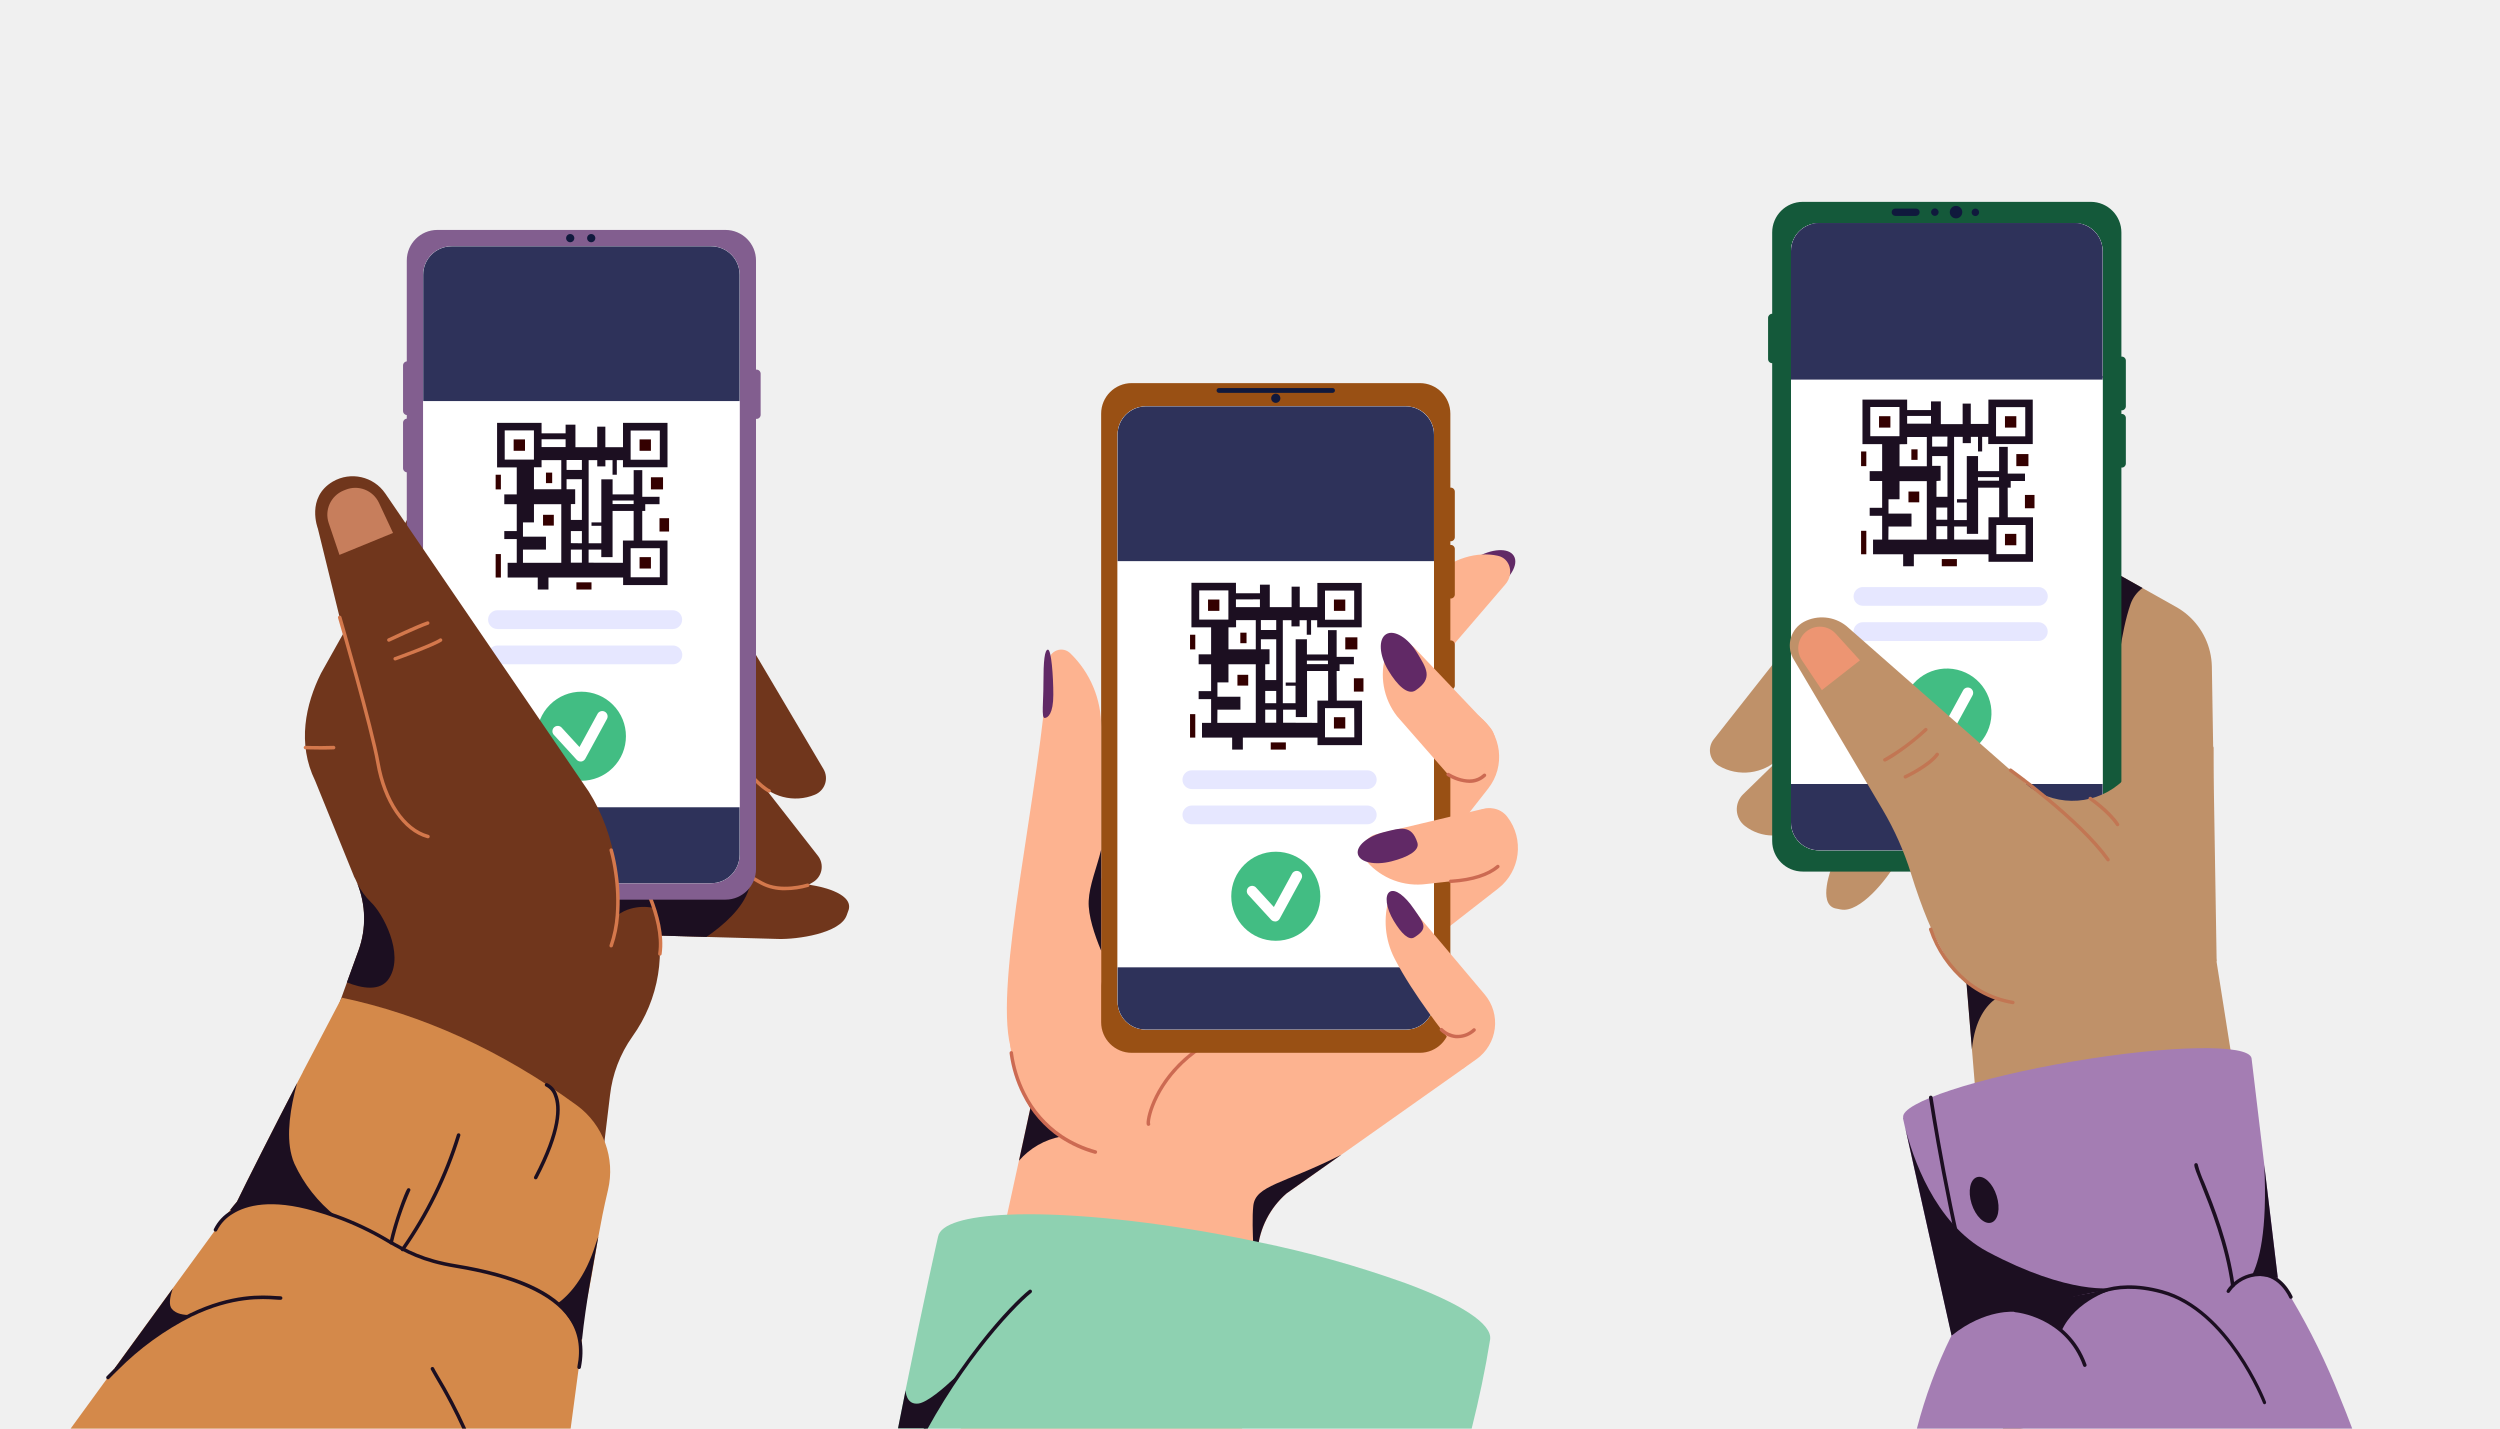
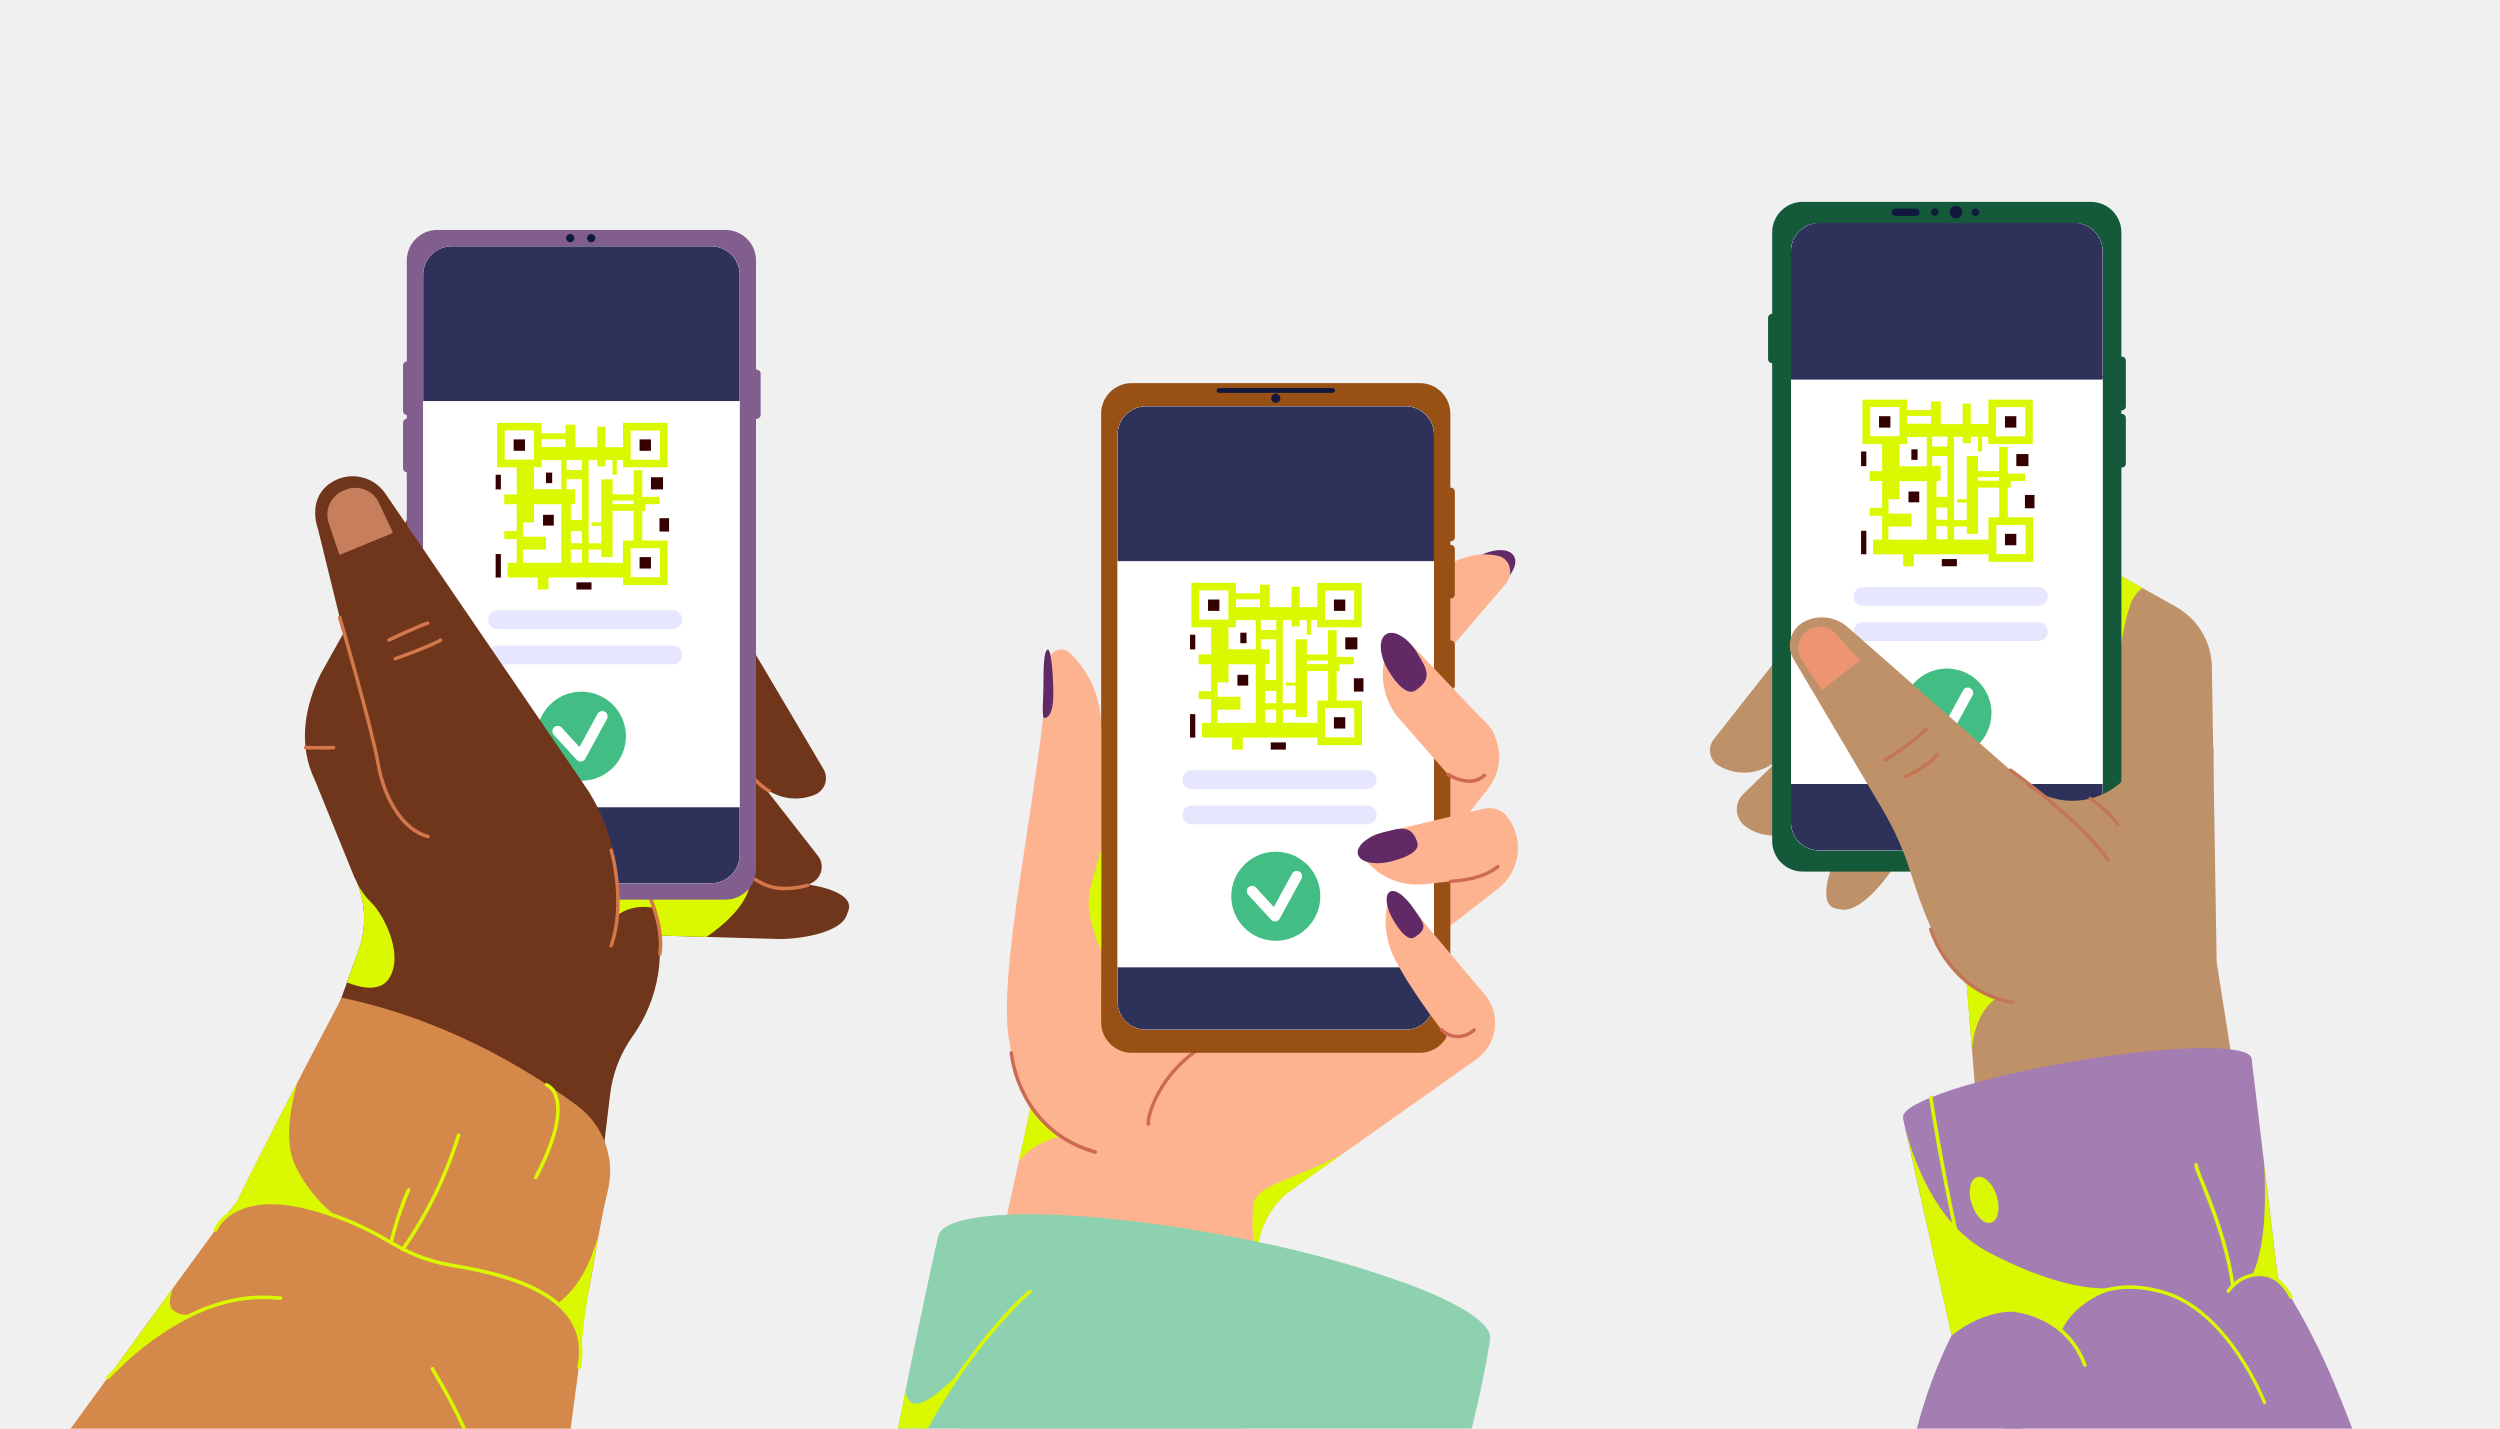
<svg xmlns="http://www.w3.org/2000/svg" width="700" height="400" viewBox="0 0 700 400">
  <defs>
    <style>
      .cls-1 {
        fill: #fff;
      }

      .cls-2 {
        fill: none;
      }

      .cls-3 {
        fill: #bf9169;
      }

      .cls-4 {
-         fill: #1c0f21;
+         fill: #DAF800;
      }

      .cls-5 {
        fill: #14593a;
      }

      .cls-6 {
        clip-path: url(#clip-path);
      }

      .cls-7 {
        clip-path: url(#clip-path-2);
      }

      .cls-8, .cls-9 {
        fill: #2e325a;
      }

      .cls-8 {
        stroke: #2e325a;
        stroke-miterlimit: 10;
      }

      .cls-10 {
        fill: #e6e7ff;
      }

      .cls-11 {
        fill: #42bd83;
      }

      .cls-12 {
        fill: #340000;
      }

      .cls-13 {
        fill: #10193d;
      }

      .cls-14 {
        fill: #ed9572;
      }

      .cls-15 {
        fill: #a47db3;
      }

      .cls-16 {
        fill: #c27653;
      }

      .cls-17 {
        fill: #612966;
      }

      .cls-18 {
        fill: #fdb390;
      }

      .cls-19 {
        fill: #cc6a52;
      }

      .cls-20 {
        fill: #995014;
      }

      .cls-21 {
        clip-path: url(#clip-path-3);
      }

      .cls-22 {
        clip-path: url(#clip-path-4);
      }

      .cls-23 {
        fill: #8ed1b1;
      }

      .cls-24 {
        fill: #70361c;
      }

      .cls-25 {
        fill: #d4784c;
      }

      .cls-26 {
        fill: #825e8f;
      }

      .cls-27 {
        clip-path: url(#clip-path-5);
      }

      .cls-28 {
        fill: #c77e5c;
      }

      .cls-29 {
        fill: #d4894a;
      }
    </style>
    <clipPath id="clip-path">
      <rect class="cls-1" x="501.48" y="62.47" width="87.25" height="175.62" rx="7.83" />
    </clipPath>
    <clipPath id="clip-path-2">
      <rect class="cls-2" x="500.81" y="62.47" width="88.58" height="178.31" rx="7.95" />
    </clipPath>
    <clipPath id="clip-path-3">
      <rect class="cls-1" x="312.93" y="113.79" width="88.58" height="174.48" rx="7.86" />
    </clipPath>
    <clipPath id="clip-path-4">
      <rect class="cls-2" x="312.93" y="113.79" width="88.58" height="178.31" rx="7.95" />
    </clipPath>
    <clipPath id="clip-path-5">
      <rect class="cls-1" x="118.5" y="68.98" width="88.58" height="178.31" rx="7.95" />
    </clipPath>
  </defs>
  <g id="_2" data-name="2">
    <path class="cls-3" d="M481.26,214.42h0a14.09,14.09,0,0,0,16.93-2.09l40.86-40-18.42-17.1L479.85,207A5,5,0,0,0,481.26,214.42Z" />
    <path class="cls-3" d="M488.58,231.27h0a12.78,12.78,0,0,0,15.49.11L549.83,197a.86.86,0,0,0,.15-1.23L535.1,177.84a.86.86,0,0,0-1.26-.07L488.07,222.4A5.89,5.89,0,0,0,488.58,231.27Z" />
    <path class="cls-3" d="M513.82,254.34l1.62.32c5.33,1.06,12.95-8.51,15.48-13.08L540.69,224l7.52-13.57,12-21.63-22.84-10.84-7,18.53-10.6,28.09-6.89,18.23S508.87,253,513.82,254.34Z" />
    <path class="cls-3" d="M620.66,269.15l-48.75,3,2.24-111.67.2-10.17,13.91,7.81,11.66,6.55,9.41,5.28a19.05,19.05,0,0,1,3.24,2.28,19.59,19.59,0,0,1,6.75,14.37Z" />
    <path class="cls-4" d="M599.92,164.64a9.4,9.4,0,0,0-3.37,4.51c-2.78,8-3.9,20.49-3.9,20.49l-18.5-29.19.2-10.17,13.91,7.81Z" />
    <path class="cls-3" d="M639,385.26l-7.19,1.45-1,.2L565.78,400h-4.95l-2.56-31.17-.07-.89-.11-1.34-.58-7v-.1l-.73-8.82-.69-8.4-1-12.61-2.17-26.45-.19-2.32-.58-7.05-1.49-18.26v-.15l-.06-.67,0-.68-.08-.94,9.07-1.44,12.46-2L619,262.29l.52-.08,1.1,6.94,3.91,24.72.47,3,8.13,51.38h0l1,6.14.32,2.07.15.91,0,.14Z" />
    <g>
      <rect class="cls-5" x="496.21" y="56.52" width="97.78" height="187.52" rx="8.56" />
      <g>
        <rect class="cls-1" x="501.48" y="62.47" width="87.25" height="175.62" rx="7.83" />
        <g class="cls-6">
          <g class="cls-7">
            <rect class="cls-1" x="500.81" y="62.47" width="88.81" height="178.31" />
            <rect class="cls-8" x="500.7" y="62.39" width="88.81" height="43.4" />
            <rect class="cls-9" x="500.7" y="219.52" width="88.81" height="21.56" />
            <path class="cls-10" d="M570.73,179.48H521.6a2.62,2.62,0,0,1-2.62-2.63h0a2.62,2.62,0,0,1,2.62-2.63h49.13a2.63,2.63,0,0,1,2.63,2.63h0A2.63,2.63,0,0,1,570.73,179.48Z" />
            <path class="cls-10" d="M570.73,169.62H521.6A2.62,2.62,0,0,1,519,167h0a2.62,2.62,0,0,1,2.62-2.63h49.13a2.63,2.63,0,0,1,2.63,2.63h0A2.63,2.63,0,0,1,570.73,169.62Z" />
            <circle class="cls-11" cx="545.1" cy="199.63" r="12.47" transform="translate(224.96 683.88) rotate(-76.64)" />
            <path class="cls-1" d="M544.88,206.71a1.51,1.51,0,0,1-1.11-.49l-6.28-6.86a1.5,1.5,0,1,1,2.21-2l4.86,5.3,5.07-9.29a1.5,1.5,0,1,1,2.63,1.43l-6.07,11.14a1.49,1.49,0,0,1-1.13.78Z" />
            <g>
              <rect class="cls-12" x="526.13" y="116.54" width="3.18" height="3.18" />
              <rect class="cls-12" x="561.39" y="116.54" width="3.18" height="3.18" />
              <rect class="cls-12" x="561.39" y="149.49" width="3.18" height="3.18" />
              <path class="cls-4" d="M562.15,136.55H563v-1.87h4V132.6h-4.83v-7.48h-2.42v6.8h-5.9V127.7h-3.15v12.07h-2.75v.94h2.75v4.9h-3.56V122.33h2.42v1.75h2.28v-1.75h2v4.08H555v-4.08h1.71v2h12.46V111.89H556.75v6.82h-4.93V113h-2.28v5.75h-6.11V112.4h-2.75v2.42H534v-2.93H521.49v12.47H527v7.56h-3.49v2.76H527v7.51h-3.49v2.24H527v6.65h-2.55v4.12h8.43v3.36h3V155.2h20.9v2.11h12.46V144.84h-7.06ZM558.89,114h8.18v8.17h-8.18Zm.84,19.6v1h-5.9v-1Zm-16.36,1v-4.16H541V127.7h4.29v11.4h-3.08v-4.42Zm-1.21,12.74h3.08v3.66h-3.08Zm0-1.81v-3.42h3.08v3.42Zm3.08-20.49H541v-2.79h4.29Zm-4.56-8.58v2.17H534v-2.17Zm-17-2.5h8.17v8.17h-8.17ZM534,124.36v-2h5.51v8.19h-7.64v-6.16Zm-5.22,23.06h6.44V143.8h-6.44v-4h3.09v-5.09h7.64v16.4H528.74Zm18.38,3.66v-3.66h3.56v2.07h3.15V136.55h5.9v8.29h-3v6.24Zm20,4.08h-8.18V147h8.18Z" />
              <rect class="cls-12" x="543.7" y="156.54" width="4.23" height="2.01" />
              <rect class="cls-12" x="534.37" y="137.63" width="3.02" height="3.02" />
              <rect class="cls-12" x="535.18" y="125.82" width="1.74" height="2.95" />
              <rect class="cls-12" x="521.1" y="126.41" width="1.47" height="4.11" />
              <rect class="cls-12" x="566.98" y="138.59" width="2.68" height="3.73" />
              <rect class="cls-12" x="564.57" y="127.13" width="3.39" height="3.39" />
              <rect class="cls-12" x="521.1" y="148.63" width="1.47" height="6.57" />
            </g>
          </g>
        </g>
      </g>
      <path class="cls-5" d="M594.09,114.9h0a1.15,1.15,0,0,1-1.15-1.15V101a1.14,1.14,0,0,1,1.15-1.15h0a1.14,1.14,0,0,1,1.15,1.15v12.73A1.15,1.15,0,0,1,594.09,114.9Z" />
      <path class="cls-5" d="M594.09,130.93h0a1.15,1.15,0,0,1-1.15-1.15V117.05a1.14,1.14,0,0,1,1.15-1.15h0a1.14,1.14,0,0,1,1.15,1.15v12.73A1.15,1.15,0,0,1,594.09,130.93Z" />
      <path class="cls-5" d="M496.21,101.69h0a1.15,1.15,0,0,1-1.15-1.15V89a1.16,1.16,0,0,1,1.15-1.15h0A1.15,1.15,0,0,1,497.36,89v11.5A1.14,1.14,0,0,1,496.21,101.69Z" />
      <g>
        <path class="cls-13" d="M536.5,60.46h-5.79a1.05,1.05,0,0,1-1.05-1.06h0a1,1,0,0,1,1.05-1h5.79a1,1,0,0,1,1,1h0A1.05,1.05,0,0,1,536.5,60.46Z" />
        <circle class="cls-13" cx="541.76" cy="59.4" r="1.05" />
        <path class="cls-13" d="M554.15,59.4a1.05,1.05,0,1,1-1-1A1.05,1.05,0,0,1,554.15,59.4Z" />
        <circle class="cls-13" cx="547.69" cy="59.4" r="1.75" />
      </g>
    </g>
    <path class="cls-3" d="M619.8,209.32c0-.92-14.4-18.13-14.4-18.13-1.1,12-5.25,21.88-10.75,27.16a20.46,20.46,0,0,1-26.45,1.92l-51.22-45a10.92,10.92,0,0,0-11.89-1.16A7.52,7.52,0,0,0,502,184.22l25.12,42.45a84.73,84.73,0,0,1,7.95,17.89c6,19.28,12.74,31.39,22.81,36.35l4.87,2.39s54.9-3.39,55.62-3.39S619.82,210.25,619.8,209.32Z" />
    <path class="cls-14" d="M520.78,184.89l-10.66,8.34-5.58-8.35a6,6,0,0,1,1.3-8.11h0a6,6,0,0,1,8.19.69Z" />
    <g>
      <path class="cls-15" d="M658.62,400H536.73a134.61,134.61,0,0,1,9.66-26l0-.25.76-9.27,4.66-.52,1-.11h.11a25.39,25.39,0,0,1,4.58-4.33l.09-.06a10.85,10.85,0,0,1,7.24-2.25c2.75.26,5.28,1.83,7.56,4.49l11.66-1.29h0l7.68-.86,21.48-2.38c1.78-5.66,4.36-9.16,7.74-10a5,5,0,0,1,.86-.14,5.66,5.66,0,0,1,1,0c2.88.12,6.07,2,9.45,5.39q.91.93,1.86,2l.35.4,1.61-.19,1.67,3.14.24.33q1.82,2.51,3.66,5.5a190.57,190.57,0,0,1,13.54,27.68Q656.93,395.49,658.62,400Z" />
      <path class="cls-4" d="M592.06,360.86s-11,3-14.92,12c0,0-7.94-9.11-23.83-5.56l7.15-13.15,28.67-6Z" />
      <path class="cls-15" d="M637.78,357.75a48,48,0,0,0-7.29-.55c-9.22-.12-23.07,1.21-38.43,3.66-1,.16-2,.33-3,.51-18.42,3.16-34.7,8-42.21,12.29l-.41.07L533.48,316a2.23,2.23,0,0,1-.1-.43l-.54-2.42,0-.18h.05a.32.32,0,0,1,0-.09c-.7-4.08,20.6-11.11,47.54-15.68s49.19-5,50-.92a.06.06,0,0,1,0,0L634,326.16Z" />
      <path class="cls-4" d="M583.75,382.75a.51.51,0,0,1-.47-.33c-4.94-13.73-18.87-15-19-15a.5.5,0,0,1-.45-.53.48.48,0,0,1,.53-.45c.14,0,14.69,1.29,19.86,15.63a.49.49,0,0,1-.3.63A.45.45,0,0,1,583.75,382.75Z" />
      <path class="cls-4" d="M634.11,393.19a.49.49,0,0,1-.46-.31c-.1-.26-10.1-25.69-28.38-30.68-14.42-3.94-21.24,1.94-24.15,4.45-1,.89-1.57,1.35-2.13,1.13a.48.48,0,0,1-.28-.63.5.5,0,0,1,.56-.31,8.18,8.18,0,0,0,1.21-.93c3-2.62,10.13-8.73,25-4.66,18.76,5.12,28.93,31,29,31.28a.49.49,0,0,1-.28.63Z" />
      <path class="cls-4" d="M592.06,360.54l-3,.83c-18.42,3.16-15.18,5.84-24.7,5.95,0,0-8.38-1-17.92,6.66l-12.91-58c1.86,7.43,8,26.54,23,34.51C579.62,362.78,591.62,360.67,592.06,360.54Z" />
      <path class="cls-4" d="M641.43,363.66a.49.49,0,0,1-.45-.3c0-.06-2.66-6.06-8.08-6.06h-.18a10.26,10.26,0,0,0-8.33,4.4.5.5,0,0,1-.47.33.49.49,0,0,1-.49-.49c0-.53,3.22-5.07,9.26-5.22h.22c6.06,0,8.85,6.38,9,6.66a.5.5,0,0,1-.26.64A.65.65,0,0,1,641.43,363.66Z" />
      <path class="cls-4" d="M630.49,357.2c2-3.77,4.44-12.35,3.5-31l3.79,31.59A48,48,0,0,0,630.49,357.2Z" />
      <path class="cls-4" d="M553.31,367.81a.49.49,0,0,1-.47-.35c-7.39-24.84-12.67-59.76-12.72-60.11a.49.49,0,1,1,1-.14c.06.34,5.33,35.2,12.7,60a.48.48,0,0,1-.33.61A.32.32,0,0,1,553.31,367.81Z" />
      <path class="cls-4" d="M625.16,360.48a.49.49,0,0,1-.48-.43c-1.53-11.41-5.83-22.09-8.4-28.48-1.27-3.15-1.88-4.7-1.88-5.4a.49.49,0,1,1,1,0,30.24,30.24,0,0,0,1.82,5c2.59,6.42,6.92,17.18,8.46,28.71a.48.48,0,0,1-.42.55Z" />
      <path class="cls-4" d="M559.07,334.86c1.1,3.52.42,6.86-1.51,7.47s-4.4-1.75-5.51-5.27-.42-6.86,1.52-7.46S558,331.35,559.07,334.86Z" />
    </g>
    <path class="cls-16" d="M590.25,241.2a.48.48,0,0,1-.4-.2c-7.91-11.12-27-24.81-27.18-24.94a.51.51,0,0,1-.12-.69.5.5,0,0,1,.69-.11c.19.14,19.4,13.92,27.41,25.17a.49.49,0,0,1-.12.68A.47.47,0,0,1,590.25,241.2Z" />
    <path class="cls-4" d="M559,279.5c-2.73,1.87-6.08,5.87-6.86,14.34l-1.57-19.09A27.39,27.39,0,0,0,559,279.5Z" />
    <path class="cls-16" d="M592.92,231.36a.49.49,0,0,1-.41-.22c-2.36-3.59-7.45-7.1-7.5-7.14a.49.49,0,1,1,.55-.81c.22.15,5.3,3.66,7.77,7.41a.5.5,0,0,1-.14.68A.53.53,0,0,1,592.92,231.36Z" />
    <path class="cls-16" d="M527.76,213.25a.5.5,0,0,1-.48-.37.51.51,0,0,1,.36-.6,57.86,57.86,0,0,0,11.25-8.35.49.49,0,0,1,.67.72c-5.07,4.7-10.82,8.37-11.68,8.58Z" />
    <path class="cls-16" d="M533.49,218a.48.48,0,0,1-.44-.28.49.49,0,0,1,.23-.65c.07,0,6.56-3.1,8.74-6.13a.49.49,0,1,1,.8.58c-2.33,3.23-8.85,6.31-9.12,6.44A.52.52,0,0,1,533.49,218Z" />
    <path class="cls-16" d="M563.6,281.18h-.09a30.38,30.38,0,0,1-4.69-1.2,28,28,0,0,1-8.58-4.84,33,33,0,0,1-10.11-14.8.49.49,0,0,1,.33-.61.48.48,0,0,1,.61.33,32.68,32.68,0,0,0,9.79,14.33,27.13,27.13,0,0,0,8.29,4.66,29.17,29.17,0,0,0,4.53,1.17.48.48,0,0,1,.4.56A.49.49,0,0,1,563.6,281.18Z" />
  </g>
  <g id="_3" data-name="3">
    <path class="cls-17" d="M418.25,165c-4.55,2.76-7.55,5-11.24-.41-1.59-2.31,1.42-5.5,6-8.27s9.41-3.06,10.87-.66S422.8,162.28,418.25,165Z" />
    <path class="cls-18" d="M421.5,163.62c2.5-2.89,1.39-7.26-2.1-8-5.81-1.29-12.65.69-18,5.67l-16.78,17.87c-5.63,6.52,1.53,6.34,6.88,11h0c2.28,2,6.07,1.32,8.48-1.47Z" />
    <path class="cls-18" d="M384.72,249.91l12.58,16.15,22.19-17.28A14.35,14.35,0,0,0,422,228.65h0a6.14,6.14,0,0,0-8.6-1.07Z" />
    <path class="cls-18" d="M383.25,230.28l16.11,12.63,17.35-22.14a14.35,14.35,0,0,0-2.44-20.14h0a6.13,6.13,0,0,0-8.6,1.05Z" />
    <path class="cls-18" d="M409.5,299.34l-.45.34-33.48,23.66h0l-15.31,10.81a23.7,23.7,0,0,0-7.79,13.6c-.14.75-.24,1.51-.31,2.28l-.66,7.55v.06L347.78,400H269l4.63-21.35.49-2.27L282,340.09,285.3,325l3.19-14.69,0-.07c-.73-1.29-1.4-2.6-2-3.93a43.88,43.88,0,0,1-3.42-12c0-.39-.1-.77-.14-1.15a43.89,43.89,0,0,1,12.62-36l9.75-8.49,3-2.62,4.61-4,35.23-30.69,40,43.91,1.64,1.8,3.41,3.73,1.71,1.89h0l2.78,3.05,3.8,4.18,4.6,5.05,5,5.53A12.86,12.86,0,0,1,409.5,299.34Z" />
    <path class="cls-4" d="M297.13,318.23A20.63,20.63,0,0,0,285.31,325l3.2-14.76c-.73-1.29-1.4-2.6-2-3.93l.16-.05A31.16,31.16,0,0,0,297.13,318.23Z" />
    <path class="cls-19" d="M306.7,323.07l-.13,0a33.86,33.86,0,0,1-9.71-4.41,31.52,31.52,0,0,1-10.62-12.18A36.33,36.33,0,0,1,282.69,295l0-.13a.49.49,0,0,1,.41-.56.5.5,0,0,1,.56.41l0,.16A35.41,35.41,0,0,0,287.11,306a30.59,30.59,0,0,0,10.29,11.8,32.66,32.66,0,0,0,9.44,4.29.47.47,0,0,1,.33.6A.48.48,0,0,1,306.7,323.07Z" />
    <path class="cls-19" d="M350.2,286.9a.5.5,0,0,0-.61-.33c-1.74.51-3.37,1.08-4.91,1.7a44.72,44.72,0,0,0-11.37,6.52c-10,7.95-12.37,17.63-12.28,19.76,0,.5.26.65.46.69h.1a.49.49,0,0,0,.48-.39.52.52,0,0,0-.06-.35c-.18-1.54,2.11-11.69,12.9-19.72a45.62,45.62,0,0,1,12.59-6.52c.77-.27,1.56-.52,2.37-.76A.48.48,0,0,0,350.2,286.9Z" />
    <g>
      <rect class="cls-20" x="308.32" y="107.27" width="97.78" height="187.52" rx="8.56" />
      <g>
        <rect class="cls-1" x="312.93" y="113.79" width="88.58" height="174.48" rx="7.86" />
        <g class="cls-21">
          <g class="cls-22">
            <rect class="cls-1" x="312.93" y="113.79" width="88.81" height="178.31" />
            <rect class="cls-9" x="312.81" y="113.72" width="88.81" height="43.4" />
            <rect class="cls-9" x="312.81" y="270.85" width="88.81" height="21.56" />
            <path class="cls-10" d="M382.84,230.8H333.71a2.62,2.62,0,0,1-2.62-2.63h0a2.62,2.62,0,0,1,2.62-2.62h49.13a2.62,2.62,0,0,1,2.63,2.62h0A2.63,2.63,0,0,1,382.84,230.8Z" />
            <path class="cls-10" d="M382.84,220.94H333.71a2.62,2.62,0,0,1-2.62-2.63h0a2.62,2.62,0,0,1,2.62-2.62h49.13a2.62,2.62,0,0,1,2.63,2.62h0A2.63,2.63,0,0,1,382.84,220.94Z" />
            <circle class="cls-11" cx="357.22" cy="250.95" r="12.47" />
            <path class="cls-1" d="M357,258a1.49,1.49,0,0,1-1.11-.49l-6.28-6.85a1.5,1.5,0,1,1,2.21-2l4.86,5.31,5.07-9.3a1.5,1.5,0,1,1,2.63,1.44l-6.07,11.14a1.5,1.5,0,0,1-1.13.77Z" />
            <g>
              <rect class="cls-12" x="338.25" y="167.86" width="3.18" height="3.18" />
              <rect class="cls-12" x="373.5" y="167.86" width="3.18" height="3.18" />
              <rect class="cls-12" x="373.5" y="200.81" width="3.18" height="3.18" />
              <path class="cls-4" d="M374.26,187.88h.83V186h4v-2.08h-4.83v-7.48h-2.42v6.81h-5.9V179h-3.15V191.1H360V192h2.75v4.89h-3.56V173.66h2.42v1.74h2.28v-1.74h2v4.07h1.21v-4.07h1.71v2h12.47V163.22H368.86V170h-4.93v-5.74h-2.28V170h-6.11v-6.3h-2.75v2.41h-6.72v-2.92H333.6v12.46h5.51v7.57h-3.49V186h3.49v7.51h-3.49v2.24h3.49v6.65h-2.55v4.12H345v3.36h3v-3.36h20.9v2.11h12.47V196.17h-7.07ZM371,165.36h8.17v8.17H371Zm.83,19.6v1h-5.9v-1Zm-16.36,1v-4.16h-2.42V179h4.29v11.41h-3.08V186Zm-1.21,12.74h3.08v3.66h-3.08Zm0-1.81v-3.42h3.08v3.42Zm3.08-20.49h-4.29v-2.78h4.29Zm-4.56-8.58V170h-6.72v-2.17Zm-17-2.5h8.17v8.17h-8.17Zm10.32,10.32v-2h5.52v8.18h-7.65v-6.16Zm-5.22,23.06h6.44v-3.62h-6.44v-4h3.09V186h7.65v16.4H340.85Zm18.38,3.66v-3.66h3.56v2.07h3.15V187.88h5.9v8.29h-3v6.23Zm19.95,4.09H371v-8.18h8.17Z" />
              <rect class="cls-12" x="355.81" y="207.87" width="4.23" height="2.01" />
              <rect class="cls-12" x="346.48" y="188.95" width="3.02" height="3.02" />
              <rect class="cls-12" x="347.29" y="177.14" width="1.74" height="2.95" />
              <rect class="cls-12" x="333.21" y="177.73" width="1.47" height="4.11" />
              <rect class="cls-12" x="379.09" y="189.92" width="2.68" height="3.73" />
              <rect class="cls-12" x="376.68" y="178.45" width="3.39" height="3.39" />
              <rect class="cls-12" x="333.21" y="199.95" width="1.47" height="6.57" />
            </g>
          </g>
        </g>
      </g>
      <path class="cls-20" d="M406.2,151.56h0a1.15,1.15,0,0,1-1.15-1.15V137.68a1.16,1.16,0,0,1,1.15-1.15h0a1.15,1.15,0,0,1,1.15,1.15v12.73A1.14,1.14,0,0,1,406.2,151.56Z" />
      <path class="cls-20" d="M406.2,167.59h0a1.15,1.15,0,0,1-1.15-1.15V153.72a1.15,1.15,0,0,1,1.15-1.15h0a1.14,1.14,0,0,1,1.15,1.15v12.72A1.14,1.14,0,0,1,406.2,167.59Z" />
      <path class="cls-20" d="M406.2,193.11h0a1.15,1.15,0,0,1-1.15-1.15v-11.5a1.15,1.15,0,0,1,1.15-1.15h0a1.14,1.14,0,0,1,1.15,1.15V192A1.14,1.14,0,0,1,406.2,193.11Z" />
      <path class="cls-13" d="M373.12,110H341.31a.67.67,0,0,1-.67-.68h0a.67.67,0,0,1,.67-.67h31.81a.67.67,0,0,1,.67.67h0A.67.67,0,0,1,373.12,110Z" />
      <path class="cls-13" d="M358.5,111.63a1.29,1.29,0,0,1-2.57,0,1.29,1.29,0,1,1,2.57,0Z" />
    </g>
    <path class="cls-18" d="M308.32,203.5v71.39a18.34,18.34,0,0,1-10.64,16.64c-6,2.76-13.91,4.88-14.74,1.59-4.68-18.46,8.12-70.3,10.64-107.92a3.59,3.59,0,0,1,6.09-2.29A28.33,28.33,0,0,1,308.32,203.5Z" />
    <path class="cls-4" d="M308.32,237.91v28.28c-1.84-4.39-3.69-9.91-3.49-13.94C305.05,247.72,307,243.32,308.32,237.91Z" />
    <path class="cls-18" d="M389,251.32h0a1.91,1.91,0,0,1,3.28-.67l23.43,27.79a12.42,12.42,0,0,1-2.32,18.15l-3.9,2.76-4.2-8.88s-9.55-11.84-14.81-22.08A22.61,22.61,0,0,1,389,251.32Z" />
    <path class="cls-18" d="M385.34,233.6a4.78,4.78,0,0,0-2.63,7.66,18.88,18.88,0,0,0,16.71,6.26l11.71-1.3c7.71-1.84,12.63-8.89,11-15.75h0c-.7-2.94-3.93-4.68-7.22-3.9Z" />
    <path class="cls-18" d="M396.07,181.41a4.79,4.79,0,0,0-7.94,1.62,18.91,18.91,0,0,0,3.09,17.57l14.89,17c5.49,5.71,5.88.78,11-4.11h0c2.17-2.09,2.32-7.48,0-9.92Z" />
    <path class="cls-19" d="M408.22,290.71c-.21,0-.43,0-.64,0a7.19,7.19,0,0,1-4.38-2.11.49.49,0,0,1,.78-.6,6.33,6.33,0,0,0,3.69,1.74,6.23,6.23,0,0,0,4.77-1.74.49.49,0,0,1,.64.74A7.34,7.34,0,0,1,408.22,290.71Z" />
    <path class="cls-19" d="M406.2,247.25a.49.49,0,0,1-.49-.43.49.49,0,0,1,.44-.54l.31,0c5.59-.37,10.06-1.8,12.59-4a.48.48,0,0,1,.69,0,.49.49,0,0,1,0,.69c-2.74,2.38-7.29,3.85-13.18,4.25l-.26,0Z" />
    <path class="cls-19" d="M411.4,219.22a12.81,12.81,0,0,1-6.19-1.95.49.49,0,0,1-.13-.68.48.48,0,0,1,.68-.13c.06,0,5.79,3.8,9.53.29a.49.49,0,1,1,.67.71A6.42,6.42,0,0,1,411.4,219.22Z" />
    <path class="cls-4" d="M375.55,323.34l-15.31,10.81a23.75,23.75,0,0,0-8.1,15.88l-.66,7.61c0-.68-1.19-14.21-.56-20S359.28,331.56,375.55,323.34Z" />
    <path class="cls-17" d="M396.81,182.83c2.56,4.25,4.58,7.06-.43,10.47-2.16,1.47-5.12-1.35-7.67-5.6s-2.81-8.78-.58-10.13S394.26,178.58,396.81,182.83Z" />
    <path class="cls-17" d="M387.49,233c4.6-1.16,7.74-2.23,9.38,2.94.71,2.23-2.71,4.09-7.3,5.25s-8.78.28-9.36-2S382.9,234.15,387.49,233Z" />
    <path class="cls-17" d="M395.86,254.45c2.81,4.09,4.25,5.46.16,8-1.54,1-3.64-1.07-5.78-4.63s-2.63-7.2-1.08-8.14S393.51,251,395.86,254.45Z" />
    <path class="cls-17" d="M294.93,194.52c0,5.29-1.5,6.51-2.44,6.51s-.32-4.53-.33-9.81c0-6.16.33-9.32,1.27-9.32S294.93,189.24,294.93,194.52Z" />
    <path class="cls-23" d="M417.22,375.14c-1.32,8.28-3.08,16.57-5.15,24.86H251.44c.72-3.66,1.42-7.2,2.1-10.58h0l0-.08v0c5.21-25.87,9.11-43.06,9.11-43.06.67-3.59,7.87-5.64,19.33-6.16,14.79-.67,36.67,1.23,60.72,5.72,2.76.52,5.47,1.05,8.14,1.61l1.57.33a300.44,300.44,0,0,1,41,11.46C408.81,364.89,418,370.72,417.22,375.14Z" />
    <path class="cls-4" d="M288.75,362c-2.39,1.92-8.18,7.58-15.1,16.67-1.35,1.77-2.75,3.68-4.17,5.72A172.89,172.89,0,0,0,259.75,400h-1.13c2.87-5.27,5.78-9.94,8.49-13.94.52-.78,1-1.53,1.55-2.26,1.88-2.7,3.72-5.17,5.48-7.42,6.41-8.2,11.7-13.35,14-15.18a.49.49,0,0,1,.7.07A.51.51,0,0,1,288.75,362Z" />
    <path class="cls-4" d="M269.08,384v0a172.62,172.62,0,0,0-9.9,15.91h-7.73q1.09-5.5,2.11-10.59l0-.08c0,.31.18,4.14,3.54,3.76,2.5-.28,7.3-4.45,10-7A24.44,24.44,0,0,0,269.08,384Z" />
  </g>
  <g id="_5" data-name="5">
    <path class="cls-24" d="M228.18,222.51h0a14.07,14.07,0,0,1-16.5-4.34l-35.15-45,20.54-14.48,33.51,56.66A5,5,0,0,1,228.18,222.51Z" />
    <path class="cls-24" d="M227.57,247.05l-1.41.82A11.92,11.92,0,0,1,211.82,246L170,204.77l18.49-17L229,239.6A5,5,0,0,1,227.57,247.05Z" />
    <path class="cls-24" d="M237.64,254.7l-.56,1.56c-1.8,5.12-13.92,6.8-19.14,6.65l-20.13-.57-15.51-.45-24.73-.7L159.89,236l19.51,3.43,29.57,5.2,19.2,3.37S239,249.75,237.64,254.7Z" />
    <path class="cls-25" d="M215.32,221.93h-.07c-.55-.07-4.85-2.87-9.08-9.41a.49.49,0,0,1,.15-.68.48.48,0,0,1,.67.14c4,6.19,8,8.81,8.46,9a.46.46,0,0,1,.39.54A.53.53,0,0,1,215.32,221.93Z" />
    <path class="cls-25" d="M219.87,249.27a14,14,0,0,1-6.8-1.55,32.74,32.74,0,0,1-7.81-5.67.49.49,0,1,1,.72-.66,32.6,32.6,0,0,0,7.57,5.47c5,2.82,12.39.57,12.46.54a.49.49,0,0,1,.29.94A23.53,23.53,0,0,1,219.87,249.27Z" />
    <path class="cls-4" d="M209.73,248.78c-1.67,5.57-7.26,10.36-11.92,13.56l-15.51-.45-1.36-1.6-8.15-18.58,6.61-2.26,29.57,5.2A4.36,4.36,0,0,1,209.73,248.78Z" />
    <path class="cls-24" d="M177.06,290.25a35.25,35.25,0,0,0-6.26,16.44l-4.29,35.66L80.23,321.81l16.92-46.74,3.27-9a26.15,26.15,0,0,0-.37-18.7,21.77,21.77,0,0,0-1-2.09l0-.06-10.8-26.59c-5.12-10.42-2.67-21.5,1.64-30.13L122.7,130l55.35,113.05,2.81,5.75a42.29,42.29,0,0,1,2.1,5.39A41.05,41.05,0,0,1,177.06,290.25Z" />
    <path class="cls-4" d="M183,254.22a13.35,13.35,0,0,0-6.43.22,10.87,10.87,0,0,0-3.66,1.81,53.31,53.31,0,0,0-.45-11.95l4.11-1.37,1.52.15,2.81,5.75A42.29,42.29,0,0,1,183,254.22Z" />
    <path class="cls-4" d="M109,273.85c-2.41,3.93-7.74,2.87-11.87,1.22l3.27-9a26.15,26.15,0,0,0-.37-18.7,20,20,0,0,0,3.84,5.26C107.12,255.65,113.28,267,109,273.85Z" />
    <path class="cls-25" d="M184.77,267.59h-.08a.5.5,0,0,1-.41-.56c1.53-10.14-6.64-23.71-6.72-23.84a.5.5,0,0,1,.16-.68.48.48,0,0,1,.67.17c.35.56,8.44,14,6.86,24.5A.48.48,0,0,1,184.77,267.59Z" />
    <g>
      <rect class="cls-26" x="113.9" y="64.38" width="97.78" height="187.52" rx="8.56" />
      <g>
        <rect class="cls-1" x="118.5" y="68.98" width="88.58" height="178.31" rx="7.95" />
        <g class="cls-27">
          <rect class="cls-1" x="118.5" y="68.98" width="88.81" height="178.31" />
          <rect class="cls-9" x="118.39" y="68.9" width="88.81" height="43.4" />
          <rect class="cls-9" x="118.39" y="226.03" width="88.81" height="21.56" />
          <path class="cls-10" d="M188.42,186H139.29a2.63,2.63,0,0,1-2.63-2.63h0a2.63,2.63,0,0,1,2.63-2.63h49.13a2.62,2.62,0,0,1,2.62,2.63h0A2.62,2.62,0,0,1,188.42,186Z" />
          <path class="cls-10" d="M188.42,176.13H139.29a2.63,2.63,0,0,1-2.63-2.63h0a2.63,2.63,0,0,1,2.63-2.63h49.13A2.62,2.62,0,0,1,191,173.5h0A2.62,2.62,0,0,1,188.42,176.13Z" />
          <circle class="cls-11" cx="162.79" cy="206.14" r="12.47" transform="translate(-98.08 175.49) rotate(-45)" />
          <path class="cls-1" d="M162.56,213.22a1.48,1.48,0,0,1-1.1-.49l-6.28-6.86a1.5,1.5,0,1,1,2.21-2l4.86,5.3,5.06-9.29a1.5,1.5,0,0,1,2.64,1.43l-6.07,11.14a1.51,1.51,0,0,1-1.14.78Z" />
          <g>
            <rect class="cls-12" x="143.82" y="123.04" width="3.18" height="3.18" />
            <rect class="cls-12" x="179.08" y="123.04" width="3.18" height="3.18" />
            <rect class="cls-12" x="179.08" y="156" width="3.18" height="3.18" />
            <path class="cls-4" d="M179.83,143.06h.84v-1.88h4V139.1h-4.83v-7.47h-2.41v6.8h-5.9v-4.22h-3.16v12.07h-2.75v.94h2.75v4.9h-3.55V128.84h2.41v1.75h2.28v-1.75h2v4.08h1.2v-4.08h1.72v2H186.9V118.4H174.44v6.82H169.5v-5.75h-2.28v5.75h-6.1v-6.31h-2.75v2.42h-6.73V118.4H139.18v12.47h5.51v7.56H141.2v2.75h3.49v7.52H141.2v2.24h3.49v6.65h-2.55v4.12h8.43v3.35h3v-3.35h20.9v2.11H186.9V151.35h-7.07Zm-3.25-22.51h8.17v8.17h-8.17Zm.84,19.59v1h-5.9v-1Zm-16.37,1V137h-2.41v-2.82h4.29v11.4h-3.09v-4.43Zm-1.21,12.75h3.09v3.66h-3.09Zm0-1.81V148.7h3.09v3.42Zm3.09-20.49h-4.29v-2.79h4.29ZM158.37,123v2.18h-6.73V123Zm-17.05-2.49h8.18v8.17h-8.18Zm10.32,10.32v-2h5.52V137h-7.65v-6.16Zm-5.21,23.06h6.44v-3.62h-6.44v-4h3.08v-5.1h7.65v16.41H146.43Zm18.38,3.66v-3.66h3.55V156h3.16V143.06h5.9v8.29h-3v6.24Zm19.94,4.08h-8.17V153.5h8.17Z" />
            <rect class="cls-12" x="161.39" y="163.05" width="4.23" height="2.01" />
            <rect class="cls-12" x="152.05" y="144.14" width="3.02" height="3.02" />
            <rect class="cls-12" x="152.87" y="132.33" width="1.74" height="2.95" />
            <rect class="cls-12" x="138.78" y="132.92" width="1.47" height="4.11" />
            <rect class="cls-12" x="184.66" y="145.1" width="2.68" height="3.73" />
            <rect class="cls-12" x="182.26" y="133.64" width="3.39" height="3.39" />
            <rect class="cls-12" x="138.78" y="155.14" width="1.47" height="6.57" />
          </g>
        </g>
      </g>
      <path class="cls-26" d="M114,116.22h0a1.16,1.16,0,0,1-1.15-1.15V102.34a1.15,1.15,0,0,1,1.15-1.15h0a1.14,1.14,0,0,1,1.15,1.15v12.73A1.15,1.15,0,0,1,114,116.22Z" />
      <path class="cls-26" d="M114,132.25h0a1.16,1.16,0,0,1-1.15-1.15V118.37a1.15,1.15,0,0,1,1.15-1.15h0a1.14,1.14,0,0,1,1.15,1.15V131.1A1.15,1.15,0,0,1,114,132.25Z" />
      <path class="cls-26" d="M211.83,117.29h0a1.14,1.14,0,0,1-1.15-1.15v-11.5a1.14,1.14,0,0,1,1.15-1.15h0a1.15,1.15,0,0,1,1.15,1.15v11.5A1.15,1.15,0,0,1,211.83,117.29Z" />
      <g>
        <circle class="cls-13" cx="159.66" cy="66.68" r="1.15" />
        <circle class="cls-13" cx="165.54" cy="66.68" r="1.15" />
      </g>
    </g>
    <path class="cls-24" d="M170,268.77l-13.32,35.14-38.73-38L89,148s-3.38-8.7,4.19-13.16h0a11.07,11.07,0,0,1,14.68,3.32l57,83.51C172.26,233.44,176,250.49,170,268.77Z" />
    <path class="cls-25" d="M119.76,234.69h-.13c-6.8-1.85-12.41-10.09-14.29-21-1.7-9.79-10.6-40.38-10.69-40.68a.5.5,0,0,1,.34-.61.5.5,0,0,1,.61.33c.09.31,9,31,10.7,40.8,1.82,10.52,7.15,18.45,13.58,20.2a.49.49,0,0,1-.12,1Z" />
    <path class="cls-25" d="M171.13,265.27a.45.45,0,0,1-.16,0,.48.48,0,0,1-.3-.62,33.7,33.7,0,0,0,1.71-8.41,52.26,52.26,0,0,0-.45-11.84,48.8,48.8,0,0,0-1.27-6.24.48.48,0,0,1,.33-.6.49.49,0,0,1,.61.33,50.4,50.4,0,0,1,1.3,6.37,53.65,53.65,0,0,1,.46,12.06,34.71,34.71,0,0,1-1.77,8.65A.49.49,0,0,1,171.13,265.27Z" />
    <path class="cls-25" d="M90,209.89c-2.78,0-4.47-.09-4.49-.09a.49.49,0,0,1-.47-.51.51.51,0,0,1,.52-.46s3.12.15,7.84,0a.49.49,0,1,1,0,1C92.2,209.88,91.05,209.89,90,209.89Z" />
    <path class="cls-25" d="M108.88,179.69a.49.49,0,0,1-.21-.93c.32-.15,8-3.8,10.93-4.77a.49.49,0,0,1,.31.93c-2.93,1-10.74,4.69-10.82,4.72A.38.38,0,0,1,108.88,179.69Z" />
    <path class="cls-25" d="M110.66,184.94a.52.52,0,0,1-.47-.33.49.49,0,0,1,.3-.62c.11,0,10.76-3.88,12.62-5.19a.49.49,0,0,1,.56.8c-2,1.39-12.4,5.15-12.85,5.31A.45.45,0,0,1,110.66,184.94Z" />
    <path class="cls-28" d="M110.05,149.23l-15,6.14-3-8.88a7.31,7.31,0,0,1,4.15-9.14l.53-.21a7.3,7.3,0,0,1,9.36,3.62Z" />
    <path class="cls-29" d="M163.05,369.51q0,2.79-.15,5.73c0,.09,0,.18,0,.28-.09,1.38-.23,2.78-.42,4.21l-.47,3.56L159.78,400h-140l10.12-13.9L32.17,383h0l16.2-22.26,11.67-16,2.52-3.47c.44-.6.88-1.19,1.35-1.77.18-.25.37-.49.57-.73q.92-1.2,1.89-2.31s0,0,0,0a61.68,61.68,0,0,1,15.29-13c.53-.31,1.06-.61,1.59-.88,8.63-4.63,17.36-5.79,24.43-2.62l16.78,7.49.91.4,13.08,5.84a26.92,26.92,0,0,1,11.1,4.67c6.15,4.44,10.39,11.56,12.31,20.54A54.2,54.2,0,0,1,163.05,369.51Z" />
    <path class="cls-29" d="M170.23,333.23c-1.19,5-2,9.19-2.7,13.09-1.32,7.44-2.2,13.85-4.48,23.19-.05.29-.14.61-.21.92q-3.43-2.81-7-5.25c-19.22-13.46-40.43-20.29-61-24.05-.32,0-.64-.11-1-.17-9.52-1.7-18.91-2.75-27.88-3.52a6.91,6.91,0,0,1,.41-1s0,0,0,0c2.07-4.35,11-22,16.85-33.23.55-1,1.06-2,1.54-2.95,0-.14.12-.27.19-.42,3.61-6.86,7.18-13.71,10.75-20.49C117.87,284,140.3,294,161.55,309.52A22.86,22.86,0,0,1,170.23,333.23Z" />
    <path class="cls-4" d="M150,330.22a.59.59,0,0,1-.23-.05.5.5,0,0,1-.21-.68c6.81-13,6.77-19.48,5.54-22.61a4.45,4.45,0,0,0-2.23-2.65.51.51,0,0,1-.31-.64.5.5,0,0,1,.64-.3,5.31,5.31,0,0,1,2.83,3.22c1.31,3.32,1.4,10.09-5.59,23.44A.49.49,0,0,1,150,330.22Z" />
    <path class="cls-4" d="M109.53,348.45h-.1a.5.5,0,0,1-.39-.59c1.12-5.5,4.41-14.31,5-15a.5.5,0,0,1,.76.65A82.48,82.48,0,0,0,110,348.05.49.49,0,0,1,109.53,348.45Z" />
    <path class="cls-4" d="M112.73,350.36a.47.47,0,0,1-.3-.1.5.5,0,0,1-.1-.7,113.22,113.22,0,0,0,15.6-31.88.52.52,0,0,1,.63-.34.5.5,0,0,1,.33.62,114.54,114.54,0,0,1-15.76,32.2A.51.51,0,0,1,112.73,350.36Z" />
    <path class="cls-4" d="M167.53,346.32c-1.36,7.68-3.45,18-4.59,29-1.54-3.33-4.73-8.51-7.09-10.15,3.51-2.46,8-7.34,11-17A17.36,17.36,0,0,1,167.53,346.32Z" />
    <path class="cls-4" d="M162.15,383.33h-.1a.51.51,0,0,1-.39-.59c1.05-5.31.27-9.76-2.39-13.6-4.64-6.7-15.31-11.46-31.72-14.16-9.41-1.55-13.94-4.14-19.18-7.13A82.39,82.39,0,0,0,93.87,341c-1.81-.66-3.7-1.27-5.79-1.87-12.17-3.54-19.1-1.59-22.78.66a11.34,11.34,0,0,0-4.5,4.75.5.5,0,0,1-.65.28.49.49,0,0,1-.28-.65,12.11,12.11,0,0,1,4.91-5.23c3.85-2.36,11.06-4.41,23.58-.77,2.1.61,4,1.23,5.85,1.89A83.81,83.81,0,0,1,108.86,347c5.16,2.95,9.62,5.49,18.86,7,16.91,2.78,27.5,7.55,32.37,14.58,2.79,4,3.64,8.85,2.55,14.36A.5.5,0,0,1,162.15,383.33Z" />
    <path class="cls-4" d="M30.23,386.2a.52.52,0,0,1-.35-.14.5.5,0,0,1,0-.71c.9-.94,1.72-1.76,2.5-2.51A80.39,80.39,0,0,1,53.2,367.75c11.81-5.7,20.4-5.11,24.07-4.86a11.66,11.66,0,0,0,1.28.06.51.51,0,0,1,.52.48.5.5,0,0,1-.48.52c-.31,0-.76,0-1.38-.06-3.59-.25-12-.83-23.58,4.76a79.2,79.2,0,0,0-20.56,14.91c-.78.74-1.59,1.56-2.48,2.48A.48.48,0,0,1,30.23,386.2Z" />
    <path class="cls-4" d="M130.53,400h-1.1c-1.1-2.41-2.17-4.59-3.17-6.51-1.83-3.53-3.42-6.21-4.45-7.95-.65-1.09-1-1.75-1.19-2.1a.51.51,0,0,1,.27-.65.5.5,0,0,1,.66.27c.12.28.54,1,1.12,2A144.49,144.49,0,0,1,130.53,400Z" />
    <path class="cls-4" d="M94,340.52c-1.76-.64-3.68-1.26-5.82-1.88-12.08-3.52-19.17-1.74-23.18.72l-.55-.58q.92-1.2,1.89-2.31s0,0,0,0c2.07-4.35,11-22,16.85-33.23-1.87,6.84-3.08,14.45-1.56,20.21a13.8,13.8,0,0,0,.79,2.35A40.17,40.17,0,0,0,94,340.52Z" />
    <path class="cls-4" d="M53.42,368.2a79,79,0,0,0-20.7,15c-.2-.06-.37-.12-.55-.16l16.21-22.27c-.83,2.45-1.19,4.67-.24,5.75C49.32,367.91,51.45,368.24,53.42,368.2Z" />
  </g>
</svg>
